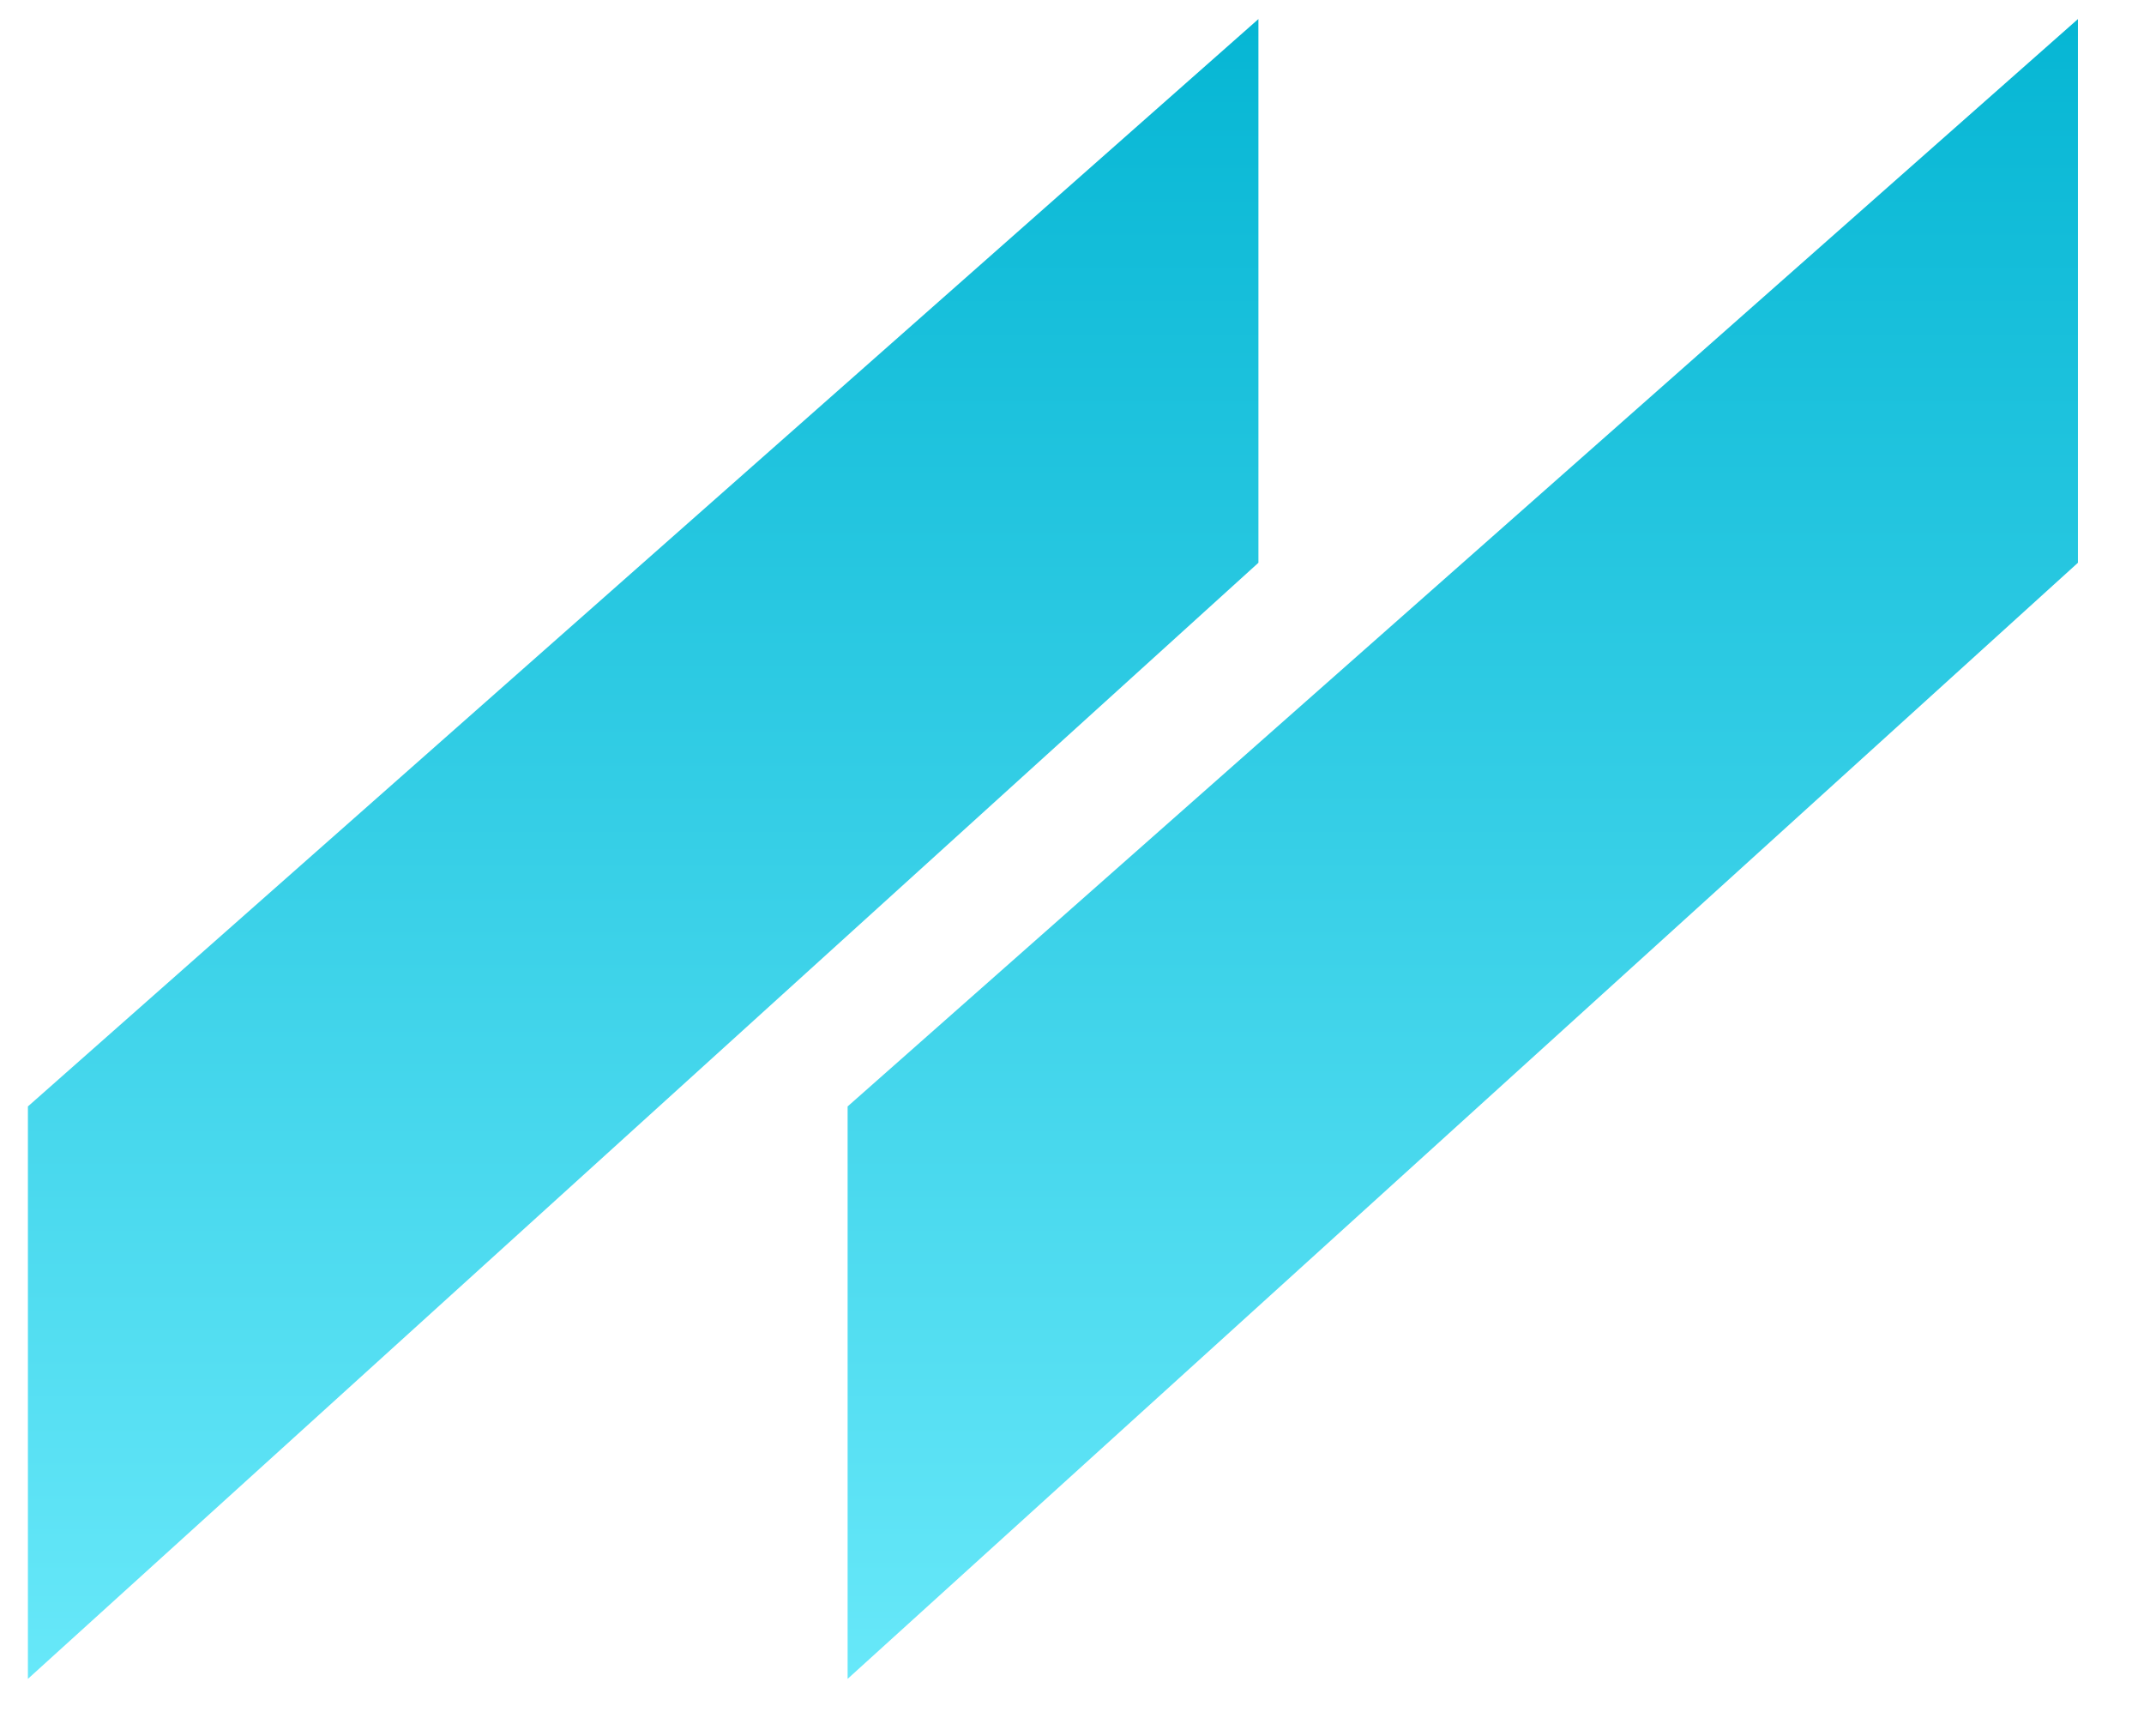
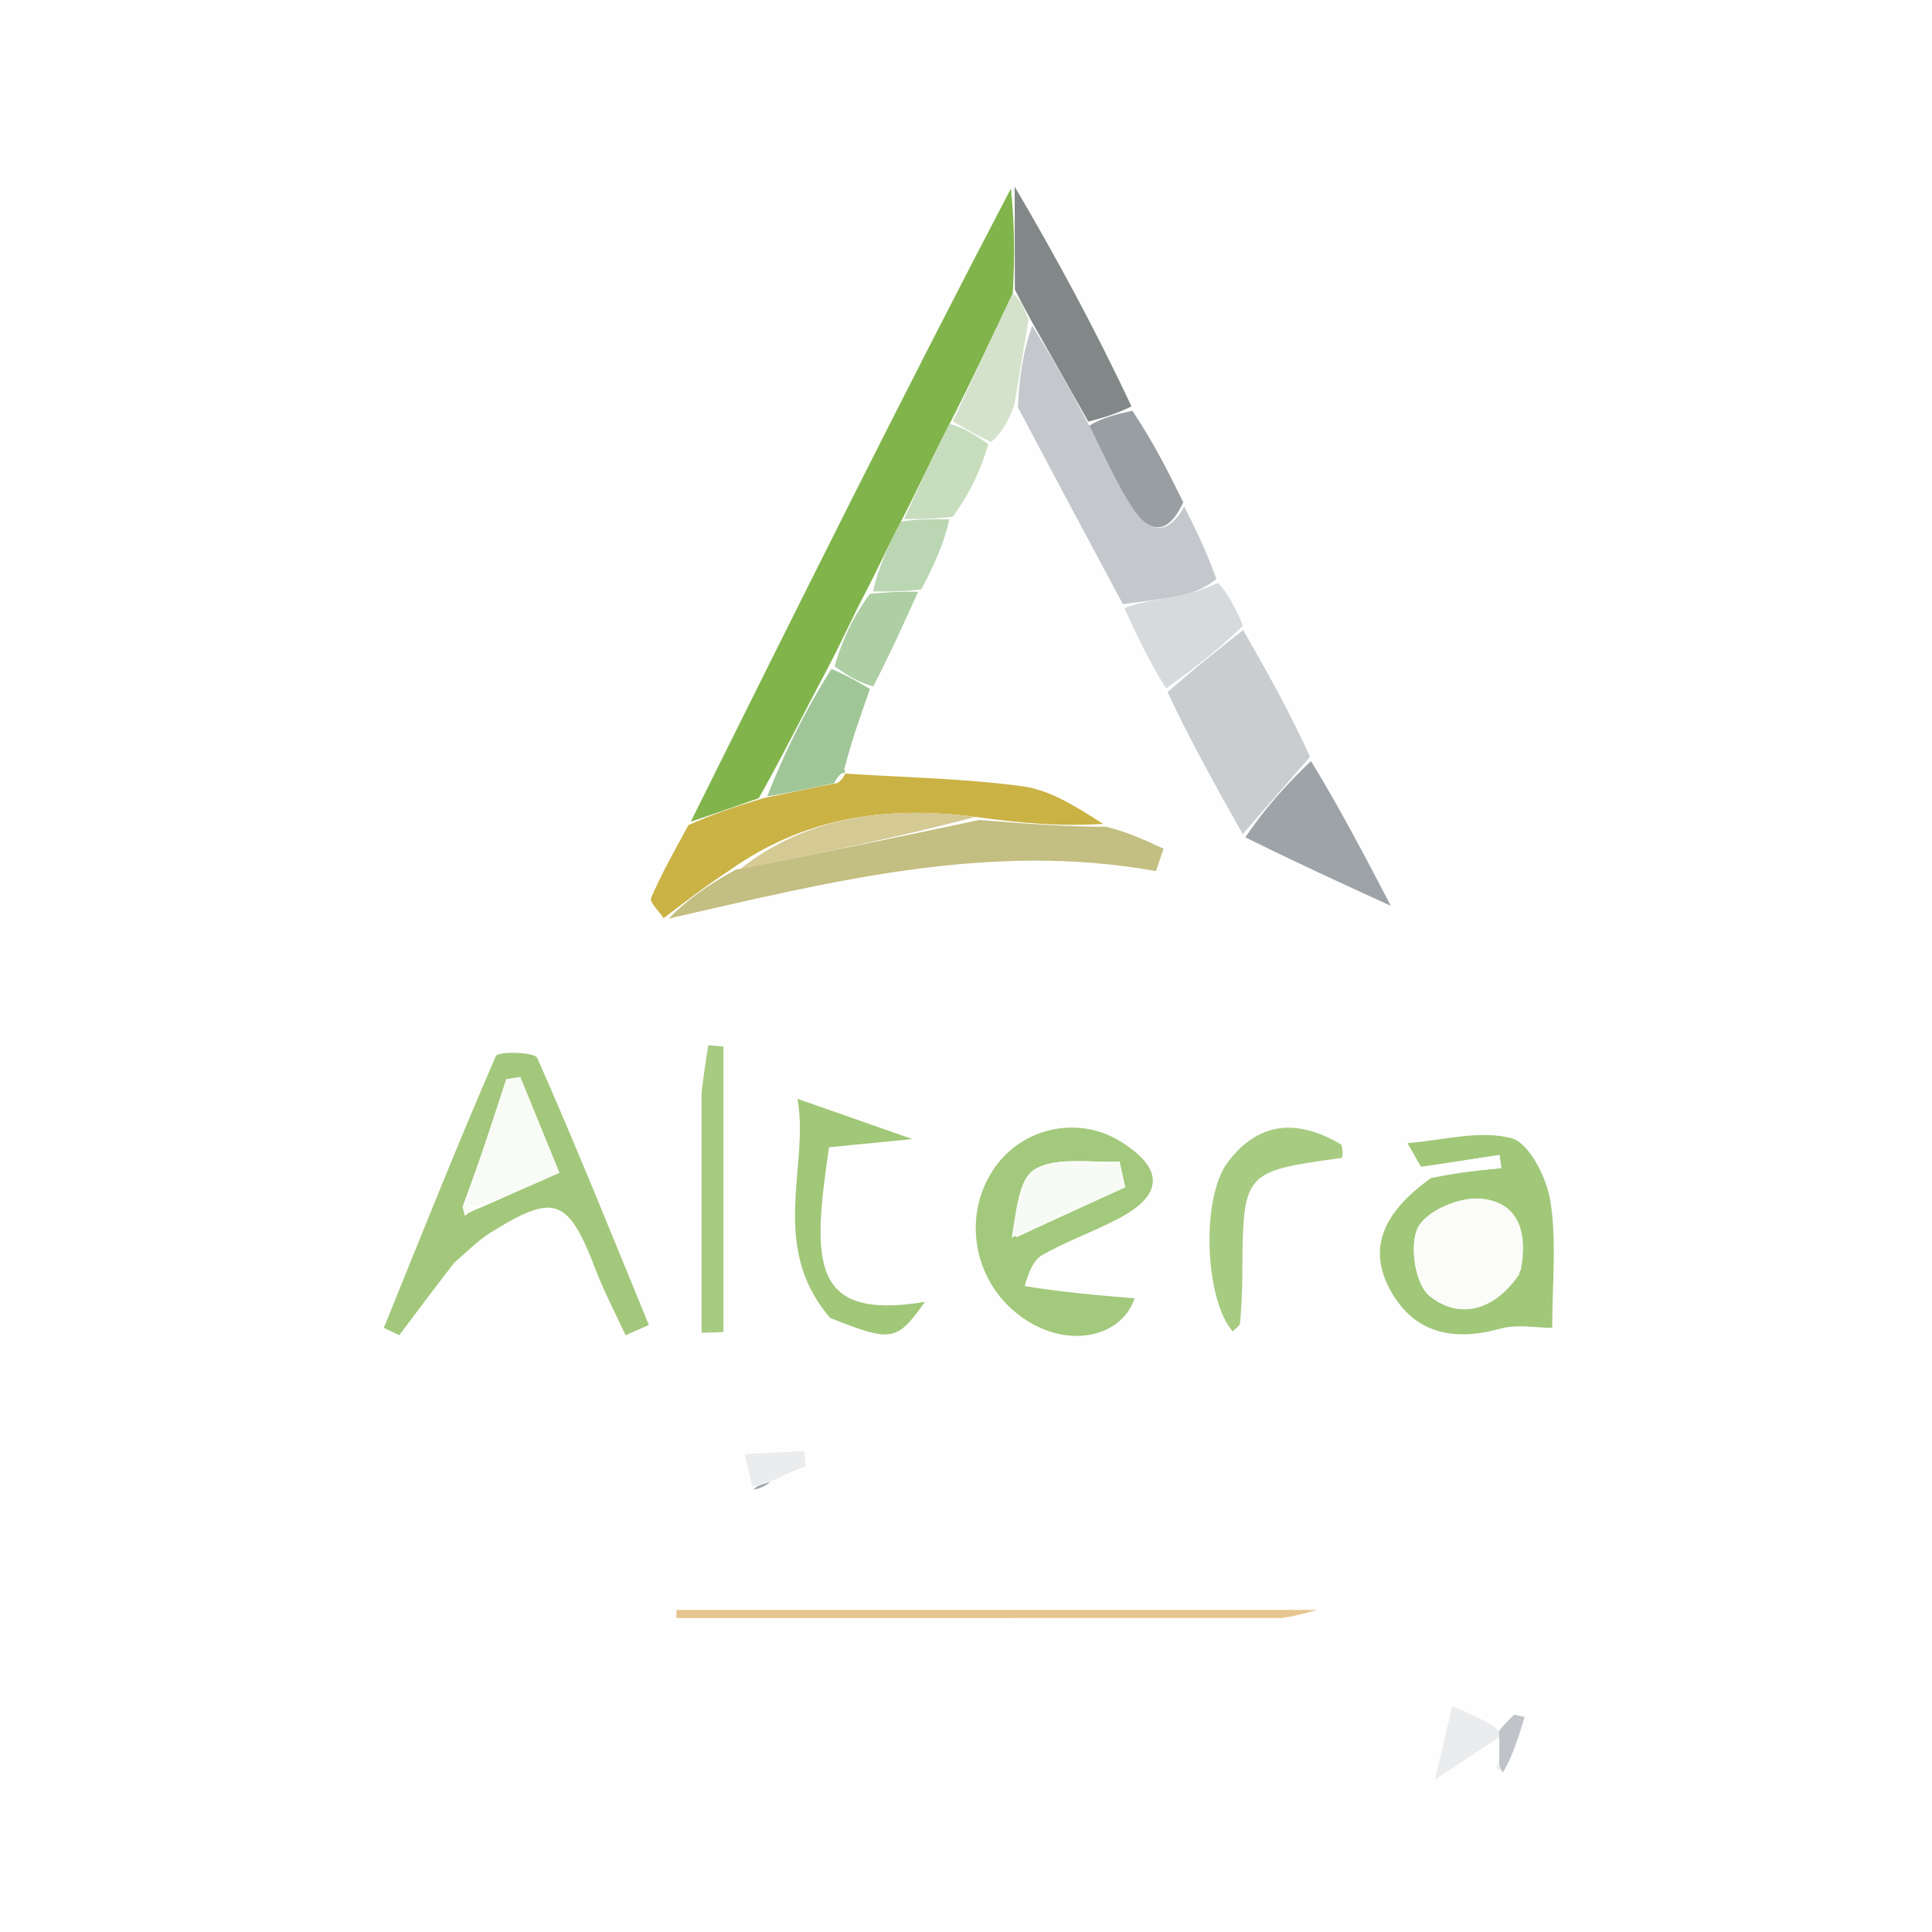
- <svg xmlns="http://www.w3.org/2000/svg" xmlns:xlink="http://www.w3.org/1999/xlink" version="1.1" preserveAspectRatio="xMidYMid meet" viewBox="344.564 330.278 111.737 91.218" width="53.87" height="43.61">
-   <defs>
-     <path d="M453.3 331.28L453.3 359.85L388.64 418.5L388.64 388.42L453.3 331.28Z" id="aFZf6T5ED" />
-     <linearGradient id="gradientb2ThqnP5Op" gradientUnits="userSpaceOnUse" x1="420.97" y1="331.28" x2="420.97" y2="418.5">
-       <stop style="stop-color: #06b6d4;stop-opacity: 1" offset="0%" />
-       <stop style="stop-color: #67e8f9;stop-opacity: 1" offset="100%" />
-     </linearGradient>
-     <path d="M410.23 331.28L410.23 359.85L345.56 418.5L345.56 388.42L410.23 331.28Z" id="a9fehgwfM" />
-     <linearGradient id="gradientk1wNV9Ostb" gradientUnits="userSpaceOnUse" x1="377.89" y1="331.28" x2="377.89" y2="418.5">
-       <stop style="stop-color: #06b6d4;stop-opacity: 1" offset="0%" />
-       <stop style="stop-color: #67e8f9;stop-opacity: 1" offset="100%" />
-     </linearGradient>
-   </defs>
-   <g>
-     <g>
-       <use xlink:href="#aFZf6T5ED" opacity="1" fill="url(#gradientb2ThqnP5Op)" />
-     </g>
-     <g>
-       <use xlink:href="#a9fehgwfM" opacity="1" fill="url(#gradientk1wNV9Ostb)" />
-     </g>
-   </g>
+ <svg xmlns="http://www.w3.org/2000/svg" version="1.1" id="Layer_1" x="0px" y="0px" width="100%" viewBox="0 0 160 160" enable-background="new 0 0 160 160" xml:space="preserve">
+   <path fill="#FEFEFE" opacity="1" stroke="none" d=" M96,161   C64,161 32.5,161 1,161   C1,107.667 1,54.333 1,1   C54.333,1 107.667,1 161,1   C161,54.333 161,107.667 161,161   C139.5,161 118,161 96,161  M123.748,146.186   C123.906,146.403 124.065,146.62 124.762,147.128   C125.262,145.482 125.763,143.836 126.263,142.19   C125.975,142.128 125.688,142.066 125.4,142.005   C124.959,142.422 124.518,142.839 123.834,142.777   C122.717,142.32 121.601,141.863 120.262,141.315   C119.819,143.202 119.445,144.795 118.837,147.383   C121.316,145.745 122.738,144.806 124.187,144.606   C124.173,145.097 124.158,145.589 123.748,146.186  M62.525,123.647   C63.041,123.286 63.556,122.924 64.572,122.286   C65.288,121.998 66.003,121.709 66.719,121.421   C66.681,121.005 66.642,120.589 66.604,120.174   C64.961,120.256 63.317,120.338 61.674,120.42   C61.875,121.303 62.076,122.186 62.525,123.647  M76.574,48.603   C77.396,46.738 78.217,44.874 79.573,42.606   C80.397,40.753 81.221,38.901 82.544,36.681   C83.032,35.764 83.52,34.848 84.579,34.327   C87.383,39.563 90.188,44.799 93.23,50.687   C94.238,52.811 95.246,54.935 96.496,57.688   C98.637,61.484 100.778,65.28 103.345,69.605   C107.23,71.382 111.116,73.158 115.184,75.019   C113.109,71.045 111.023,67.047 108.767,62.358   C106.828,58.963 104.89,55.569 102.939,51.474   C102.31,50.303 101.681,49.133 100.768,47.339   C99.87,45.54 98.972,43.741 97.91,41.258   C96.647,38.834 95.383,36.411 93.983,33.272   C90.666,27.184 87.35,21.095 83.413,15.32   C74.677,32.897 65.941,50.473 56.815,68.617   C55.826,70.524 54.758,72.397 53.921,74.369   C53.774,74.717 54.589,75.473 55.79,76.107   C68.897,72.982 81.983,69.666 95.732,72.137   C95.942,71.52 96.152,70.903 96.362,70.286   C94.869,69.594 93.375,68.902 91.356,67.725   C89.138,66.821 86.986,65.425 84.688,65.117   C79.842,64.466 74.919,64.384 69.81,63.329   C70.557,61.24 71.303,59.15 72.591,56.638   C73.74,54.093 74.89,51.549 76.574,48.603  M118.024,97.036   C118.137,97.173 118.25,97.311 117.849,97.89   C114.751,100.267 113.102,103.242 115.197,106.95   C117.192,110.483 120.451,111.09 124.271,110.029   C125.656,109.644 127.238,109.967 128.547,109.967   C128.547,106.406 128.926,102.884 128.402,99.503   C128.099,97.552 126.648,94.648 125.166,94.259   C122.516,93.564 119.453,94.446 116.562,94.669   C116.935,95.322 117.307,95.976 118.024,97.036  M37.867,104.326   C38.758,103.587 39.58,102.736 40.553,102.127   C45.949,98.753 47.036,99.174 49.35,105.196   C50.056,107.034 50.983,108.787 51.81,110.579   C52.451,110.295 53.093,110.011 53.735,109.727   C50.698,102.337 47.723,94.922 44.494,87.617   C44.273,87.116 41.245,87.05 41.069,87.454   C37.835,94.895 34.837,102.439 31.79,109.961   C32.214,110.168 32.637,110.374 33.061,110.58   C34.493,108.668 35.925,106.757 37.867,104.326  M84.605,106.231   C85.164,105.447 85.556,104.369 86.315,103.937   C88.33,102.792 90.548,102.009 92.606,100.931   C96.385,98.953 96.415,96.771 92.777,94.519   C89.411,92.436 84.932,93.291 82.541,96.474   C79.756,100.18 80.394,105.53 83.985,108.585   C87.892,111.91 92.833,110.928 93.958,107.524   C91.152,107.29 88.134,107.039 84.605,106.231  M69.064,109.362   C73.867,111.178 74.265,111.096 76.6,107.817   C67.103,109.38 67.248,104.556 68.657,95.011   C70.822,94.798 73.026,94.581 75.554,94.332   C72.034,93.099 69.145,92.086 66.045,90.999   C67.053,96.579 63.619,103.189 69.064,109.362  M58.101,90.917   C58.101,97.402 58.101,103.887 58.101,110.373   C58.704,110.354 59.308,110.335 59.911,110.317   C59.911,102.435 59.911,94.554 59.911,86.672   C59.493,86.636 59.075,86.599 58.657,86.562   C58.472,87.723 58.287,88.885 58.101,90.917  M110.843,94.508   C107.295,92.535 104.127,92.988 101.669,96.264   C99.439,99.236 99.785,107.654 102.088,110.258   C102.302,110.027 102.677,109.813 102.698,109.568   C102.811,108.259 102.876,106.942 102.883,105.627   C102.935,97.024 102.929,97.028 111.081,95.899   C111.196,95.883 111.242,95.361 110.843,94.508  M106.586,133.992   C107.052,133.869 107.517,133.746 109.101,133.328   C90.647,133.328 73.333,133.328 56.019,133.328   C56.019,133.552 56.019,133.775 56.018,133.999   C72.602,133.999 89.185,133.999 106.586,133.992  z" />
+   <path fill="#81B54C" opacity="1" stroke="none" d=" M57.205,68.05   C65.941,50.473 74.677,32.897 83.719,15.612   C84.033,18.599 84.04,21.292 83.876,24.294   C82.106,28.029 80.506,31.456 78.642,35.102   C77.209,37.875 76.042,40.429 74.616,43.189   C73.531,45.253 72.704,47.111 71.618,49.179   C70.547,51.229 69.733,53.069 68.656,55.131   C66.651,58.889 64.909,62.426 62.841,66.104   C60.746,66.848 58.975,67.449 57.205,68.05  z" />
+   <path fill="#A3C87B" opacity="1" stroke="none" d=" M37.612,104.585   C35.925,106.757 34.493,108.668 33.061,110.58   C32.637,110.374 32.214,110.168 31.79,109.961   C34.837,102.439 37.835,94.895 41.069,87.454   C41.245,87.05 44.273,87.116 44.494,87.617   C47.723,94.922 50.698,102.337 53.735,109.727   C53.093,110.011 52.451,110.295 51.81,110.579   C50.983,108.787 50.056,107.034 49.35,105.196   C47.036,99.174 45.949,98.753 40.553,102.127   C39.58,102.736 38.758,103.587 37.612,104.585  M39.858,99.987   C41.909,99.079 43.96,98.17 46.323,97.124   C45.163,94.285 44.123,91.74 43.084,89.195   C42.698,89.257 42.313,89.319 41.927,89.381   C40.818,92.793 39.708,96.204 38.305,99.94   C38.371,100.186 38.437,100.432 38.503,100.678   C38.718,100.506 38.933,100.334 39.858,99.987  z" />
+   <path fill="#A1C879" opacity="1" stroke="none" d=" M117.68,96.63   C117.307,95.976 116.935,95.322 116.562,94.669   C119.453,94.446 122.516,93.564 125.166,94.259   C126.648,94.648 128.099,97.552 128.402,99.503   C128.926,102.884 128.547,106.406 128.547,109.967   C127.238,109.967 125.656,109.644 124.271,110.029   C120.451,111.09 117.192,110.483 115.197,106.95   C113.102,103.242 114.751,100.267 118.494,97.567   C120.869,97.075 122.6,96.906 124.33,96.737   C124.28,96.376 124.229,96.015 124.178,95.654   C122.012,95.979 119.846,96.304 117.68,96.63  M125.945,105.176   C126.524,102.215 125.873,99.538 122.58,99.268   C120.855,99.126 118.113,100.292 117.424,101.667   C116.701,103.109 117.197,106.35 118.377,107.31   C120.742,109.233 123.638,108.697 125.945,105.176  z" />
+   <path fill="#CAB244" opacity="1" stroke="none" d=" M57.01,68.334   C58.975,67.449 60.746,66.848 63.212,66.104   C65.629,65.596 67.35,65.232 69.341,64.845   C69.758,64.555 69.905,64.288 70.024,64.021   C69.997,64.022 70.028,64.069 70.028,64.069   C74.919,64.384 79.842,64.466 84.688,65.117   C86.986,65.425 89.138,66.821 91.362,68.229   C87.947,68.457 84.527,68.182 80.791,67.651   C73.42,66.707 66.745,67.647 60.52,72.005   C58.442,73.375 56.701,74.708 54.96,76.041   C54.589,75.473 53.774,74.717 53.921,74.369   C54.758,72.397 55.826,70.524 57.01,68.334  z" />
+   <path fill="#C4C8CC" opacity="1" stroke="none" d=" M92.992,50.036   C90.188,44.799 87.383,39.563 84.296,33.72   C84.41,30.995 84.806,28.877 85.482,26.958   C87.217,29.744 88.672,32.33 90.214,35.254   C91.43,37.733 92.429,39.956 93.726,41.989   C95.055,44.072 96.653,44.522 98.074,41.942   C98.972,43.741 99.87,45.54 100.742,47.952   C99.606,48.848 98.507,49.192 97.383,49.4   C95.93,49.668 94.457,49.829 92.992,50.036  z" />
+   <path fill="#C3BE81" opacity="1" stroke="none" d=" M81.107,67.906   C84.527,68.182 87.947,68.457 91.625,68.471   C93.375,68.902 94.869,69.594 96.362,70.286   C96.152,70.903 95.942,71.52 95.732,72.137   C81.983,69.666 68.897,72.982 55.375,76.074   C56.701,74.708 58.442,73.375 60.951,72.015   C68.182,70.627 74.645,69.267 81.107,67.906  z" />
+   <path fill="#A3C97C" opacity="1" stroke="none" d=" M84.86,106.509   C88.134,107.039 91.152,107.29 93.958,107.524   C92.833,110.928 87.892,111.91 83.985,108.585   C80.394,105.53 79.756,100.18 82.541,96.474   C84.932,93.291 89.411,92.436 92.777,94.519   C96.415,96.771 96.385,98.953 92.606,100.931   C90.548,102.009 88.33,102.792 86.315,103.937   C85.556,104.369 85.164,105.447 84.86,106.509  M84.149,102.47   C87.16,101.086 90.171,99.702 93.182,98.318   C93.026,97.609 92.87,96.899 92.714,96.19   C90.334,96.326 87.543,95.759 85.707,96.829   C84.314,97.642 84.137,100.54 84.149,102.47  z" />
+   <path fill="#C9CDD0" opacity="1" stroke="none" d=" M102.952,52.174   C104.89,55.569 106.828,58.963 108.488,62.683   C106.445,65.031 104.682,67.054 102.918,69.077   C100.778,65.28 98.637,61.484 96.692,57.319   C98.909,55.359 100.93,53.767 102.952,52.174  z" />
+   <path fill="#818887" opacity="1" stroke="none" d=" M90.128,34.915   C88.672,32.33 87.217,29.744 85.451,26.641   C84.776,25.411 84.411,24.698 84.047,23.985   C84.04,21.292 84.033,18.599 84.03,15.455   C87.35,21.095 90.666,27.184 93.704,33.658   C92.326,34.334 91.227,34.625 90.128,34.915  z" />
+   <path fill="#A1C778" opacity="1" stroke="none" d=" M68.75,109.145   C63.619,103.189 67.053,96.579 66.045,90.999   C69.145,92.086 72.034,93.099 75.554,94.332   C73.026,94.581 70.822,94.798 68.657,95.011   C67.248,104.556 67.103,109.38 76.6,107.817   C74.265,111.096 73.867,111.178 68.75,109.145  z" />
+   <path fill="#9EA3A8" opacity="1" stroke="none" d=" M103.132,69.341   C104.682,67.054 106.445,65.031 108.573,63.029   C111.023,67.047 113.109,71.045 115.184,75.019   C111.116,73.158 107.23,71.382 103.132,69.341  z" />
+   <path fill="#A7CB81" opacity="1" stroke="none" d=" M58.101,90.481   C58.287,88.885 58.472,87.723 58.657,86.562   C59.075,86.599 59.493,86.636 59.911,86.672   C59.911,94.554 59.911,102.435 59.911,110.317   C59.308,110.335 58.704,110.354 58.101,110.373   C58.101,103.887 58.101,97.402 58.101,90.481  z" />
+   <path fill="#A7CB81" opacity="1" stroke="none" d=" M111.082,94.792   C111.242,95.361 111.196,95.883 111.081,95.899   C102.929,97.028 102.935,97.024 102.883,105.627   C102.876,106.942 102.811,108.259 102.698,109.568   C102.677,109.813 102.302,110.027 102.088,110.258   C99.785,107.654 99.439,99.236 101.669,96.264   C104.127,92.988 107.295,92.535 111.082,94.792  z" />
+   <path fill="#D7DADD" opacity="1" stroke="none" d=" M102.945,51.824   C100.93,53.767 98.909,55.359 96.571,57.005   C95.246,54.935 94.238,52.811 93.111,50.361   C94.457,49.829 95.93,49.668 97.383,49.4   C98.507,49.192 99.606,48.848 100.884,48.264   C101.681,49.133 102.31,50.303 102.945,51.824  z" />
+   <path fill="#E7C58E" opacity="1" stroke="none" d=" M106.177,133.995   C89.185,133.999 72.602,133.999 56.018,133.999   C56.019,133.775 56.019,133.552 56.019,133.328   C73.333,133.328 90.647,133.328 109.101,133.328   C107.517,133.746 107.052,133.869 106.177,133.995  z" />
+   <path fill="#A0C697" opacity="1" stroke="none" d=" M69.072,64.867   C67.35,65.232 65.629,65.596 63.537,65.961   C64.909,62.426 66.651,58.889 68.853,55.398   C70.224,55.981 71.137,56.521 72.05,57.06   C71.303,59.15 70.557,61.24 69.919,63.699   C70.028,64.069 69.997,64.022 69.767,64.007   C69.383,64.284 69.227,64.575 69.072,64.867  z" />
+   <path fill="#999EA2" opacity="1" stroke="none" d=" M90.214,35.254   C91.227,34.625 92.326,34.334 93.773,34.015   C95.383,36.411 96.647,38.834 97.992,41.6   C96.653,44.522 95.055,44.072 93.726,41.989   C92.429,39.956 91.43,37.733 90.214,35.254  z" />
+   <path fill="#D4E2CC" opacity="1" stroke="none" d=" M83.876,24.294   C84.411,24.698 84.776,25.411 85.172,26.442   C84.806,28.877 84.41,30.995 84.011,33.522   C83.52,34.848 83.032,35.764 82.095,36.602   C80.733,35.976 79.82,35.429 78.906,34.883   C80.506,31.456 82.106,28.029 83.876,24.294  z" />
+   <path fill="#C7DDBD" opacity="1" stroke="none" d=" M78.642,35.102   C79.82,35.429 80.733,35.976 81.846,36.786   C81.221,38.901 80.397,40.753 78.89,42.804   C77.096,42.996 75.985,42.989 74.874,42.983   C76.042,40.429 77.209,37.875 78.642,35.102  z" />
+   <path fill="#AECEA4" opacity="1" stroke="none" d=" M72.32,56.849   C71.137,56.521 70.224,55.981 69.116,55.176   C69.733,53.069 70.547,51.229 72.036,49.19   C73.821,48.995 74.93,48.999 76.039,49.004   C74.89,51.549 73.74,54.093 72.32,56.849  z" />
+   <path fill="#BBD6B2" opacity="1" stroke="none" d=" M76.307,48.803   C74.93,48.999 73.821,48.995 72.294,48.98   C72.704,47.111 73.531,45.253 74.616,43.189   C75.985,42.989 77.096,42.996 78.623,43.006   C78.217,44.874 77.396,46.738 76.307,48.803  z" />
+   <path fill="#EBECEE" opacity="1" stroke="none" d=" M124.16,143.866   C122.738,144.806 121.316,145.745 118.837,147.383   C119.445,144.795 119.819,143.202 120.262,141.315   C121.601,141.863 122.717,142.32 123.986,143.166   C124.137,143.555 124.16,143.866 124.16,143.866  z" />
+   <path fill="#EBECEE" opacity="1" stroke="none" d=" M62.277,123.069   C62.076,122.186 61.875,121.303 61.674,120.42   C63.317,120.338 64.961,120.256 66.604,120.174   C66.642,120.589 66.681,121.005 66.719,121.421   C66.003,121.709 65.288,121.998 64.047,122.586   C63.107,122.946 62.692,123.008 62.277,123.069  z" />
+   <path fill="#C0C4C9" opacity="1" stroke="none" d=" M124.174,144.236   C124.16,143.866 124.137,143.555 124.107,143.406   C124.518,142.839 124.959,142.422 125.4,142.005   C125.688,142.066 125.975,142.128 126.263,142.19   C125.763,143.836 125.262,145.482 124.462,146.795   C124.163,146.462 124.144,146.08 124.144,146.08   C124.158,145.589 124.173,145.097 124.174,144.236  z" />
+   <path fill="#9EA3A8" opacity="1" stroke="none" d=" M62.401,123.358   C62.692,123.008 63.107,122.946 63.797,122.724   C63.556,122.924 63.041,123.286 62.401,123.358  z" />
+   <path fill="#EBECEE" opacity="1" stroke="none" d=" M123.946,146.133   C124.144,146.08 124.163,146.462 124.193,146.65   C124.065,146.62 123.906,146.403 123.946,146.133  z" />
+   <path fill="#F9FBF6" opacity="1" stroke="none" d=" M38.598,99.616   C39.708,96.204 40.818,92.793 41.927,89.381   C42.313,89.319 42.698,89.257 43.084,89.195   C44.123,91.74 45.163,94.285 46.323,97.124   C43.96,98.17 41.909,99.079 39.368,99.936   C38.878,99.884 38.598,99.616 38.598,99.616  z" />
+   <path fill="#F9FBF6" opacity="1" stroke="none" d=" M39.013,100.023   C38.933,100.334 38.718,100.506 38.503,100.678   C38.437,100.432 38.371,100.186 38.452,99.778   C38.598,99.616 38.878,99.884 39.013,100.023  z" />
+   <path fill="#FBFCF9" opacity="1" stroke="none" d=" M125.798,105.566   C123.638,108.697 120.742,109.233 118.377,107.31   C117.197,106.35 116.701,103.109 117.424,101.667   C118.113,100.292 120.855,99.126 122.58,99.268   C125.873,99.538 126.524,102.215 125.798,105.566  z" />
+   <path fill="#FEFEFE" opacity="1" stroke="none" d=" M117.852,96.833   C119.846,96.304 122.012,95.979 124.178,95.654   C124.229,96.015 124.28,96.376 124.33,96.737   C122.6,96.906 120.869,97.075 118.751,97.346   C118.25,97.311 118.137,97.173 117.852,96.833  z" />
+   <path fill="#D5C994" opacity="1" stroke="none" d=" M80.791,67.651   C74.645,69.267 68.182,70.627 61.289,71.978   C66.745,67.647 73.42,66.707 80.791,67.651  z" />
+   <path fill="#FEFEFE" opacity="1" stroke="none" d=" M69.341,64.845   C69.227,64.575 69.383,64.284 69.795,64.006   C69.905,64.288 69.758,64.555 69.341,64.845  z" />
+   <path fill="#F8FBF5" opacity="1" stroke="none" d=" M83.784,102.49   C84.137,100.54 84.314,97.642 85.707,96.829   C87.543,95.759 90.334,96.326 92.714,96.19   C92.87,96.899 93.026,97.609 93.182,98.318   C90.171,99.702 87.16,101.086 83.784,102.49  z" />
</svg>
